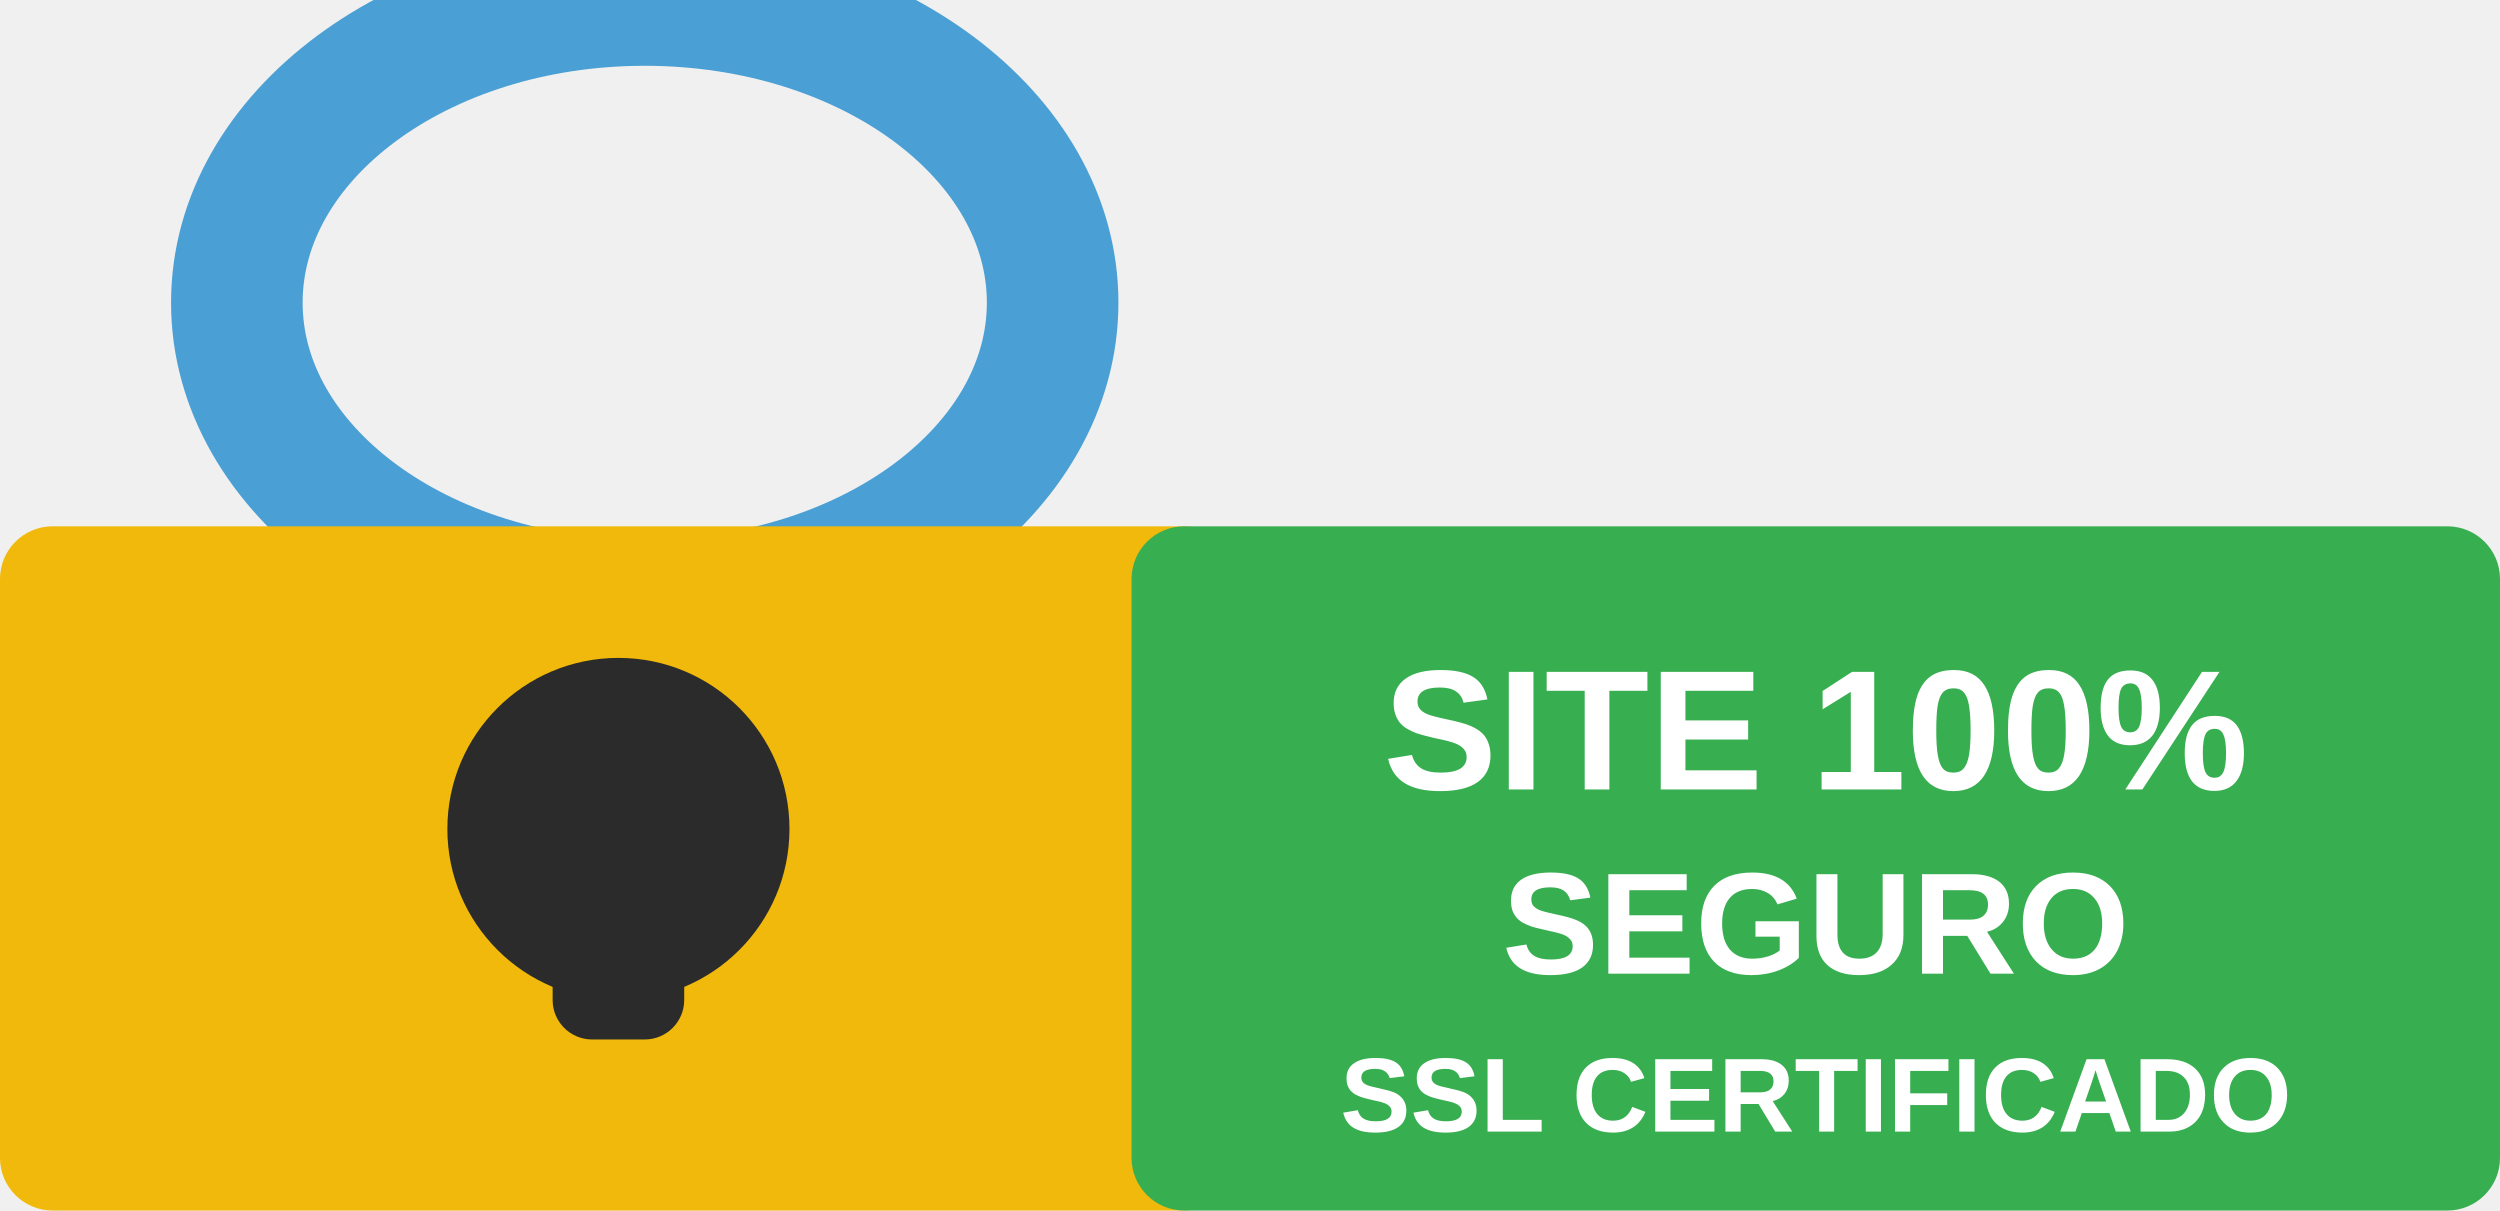
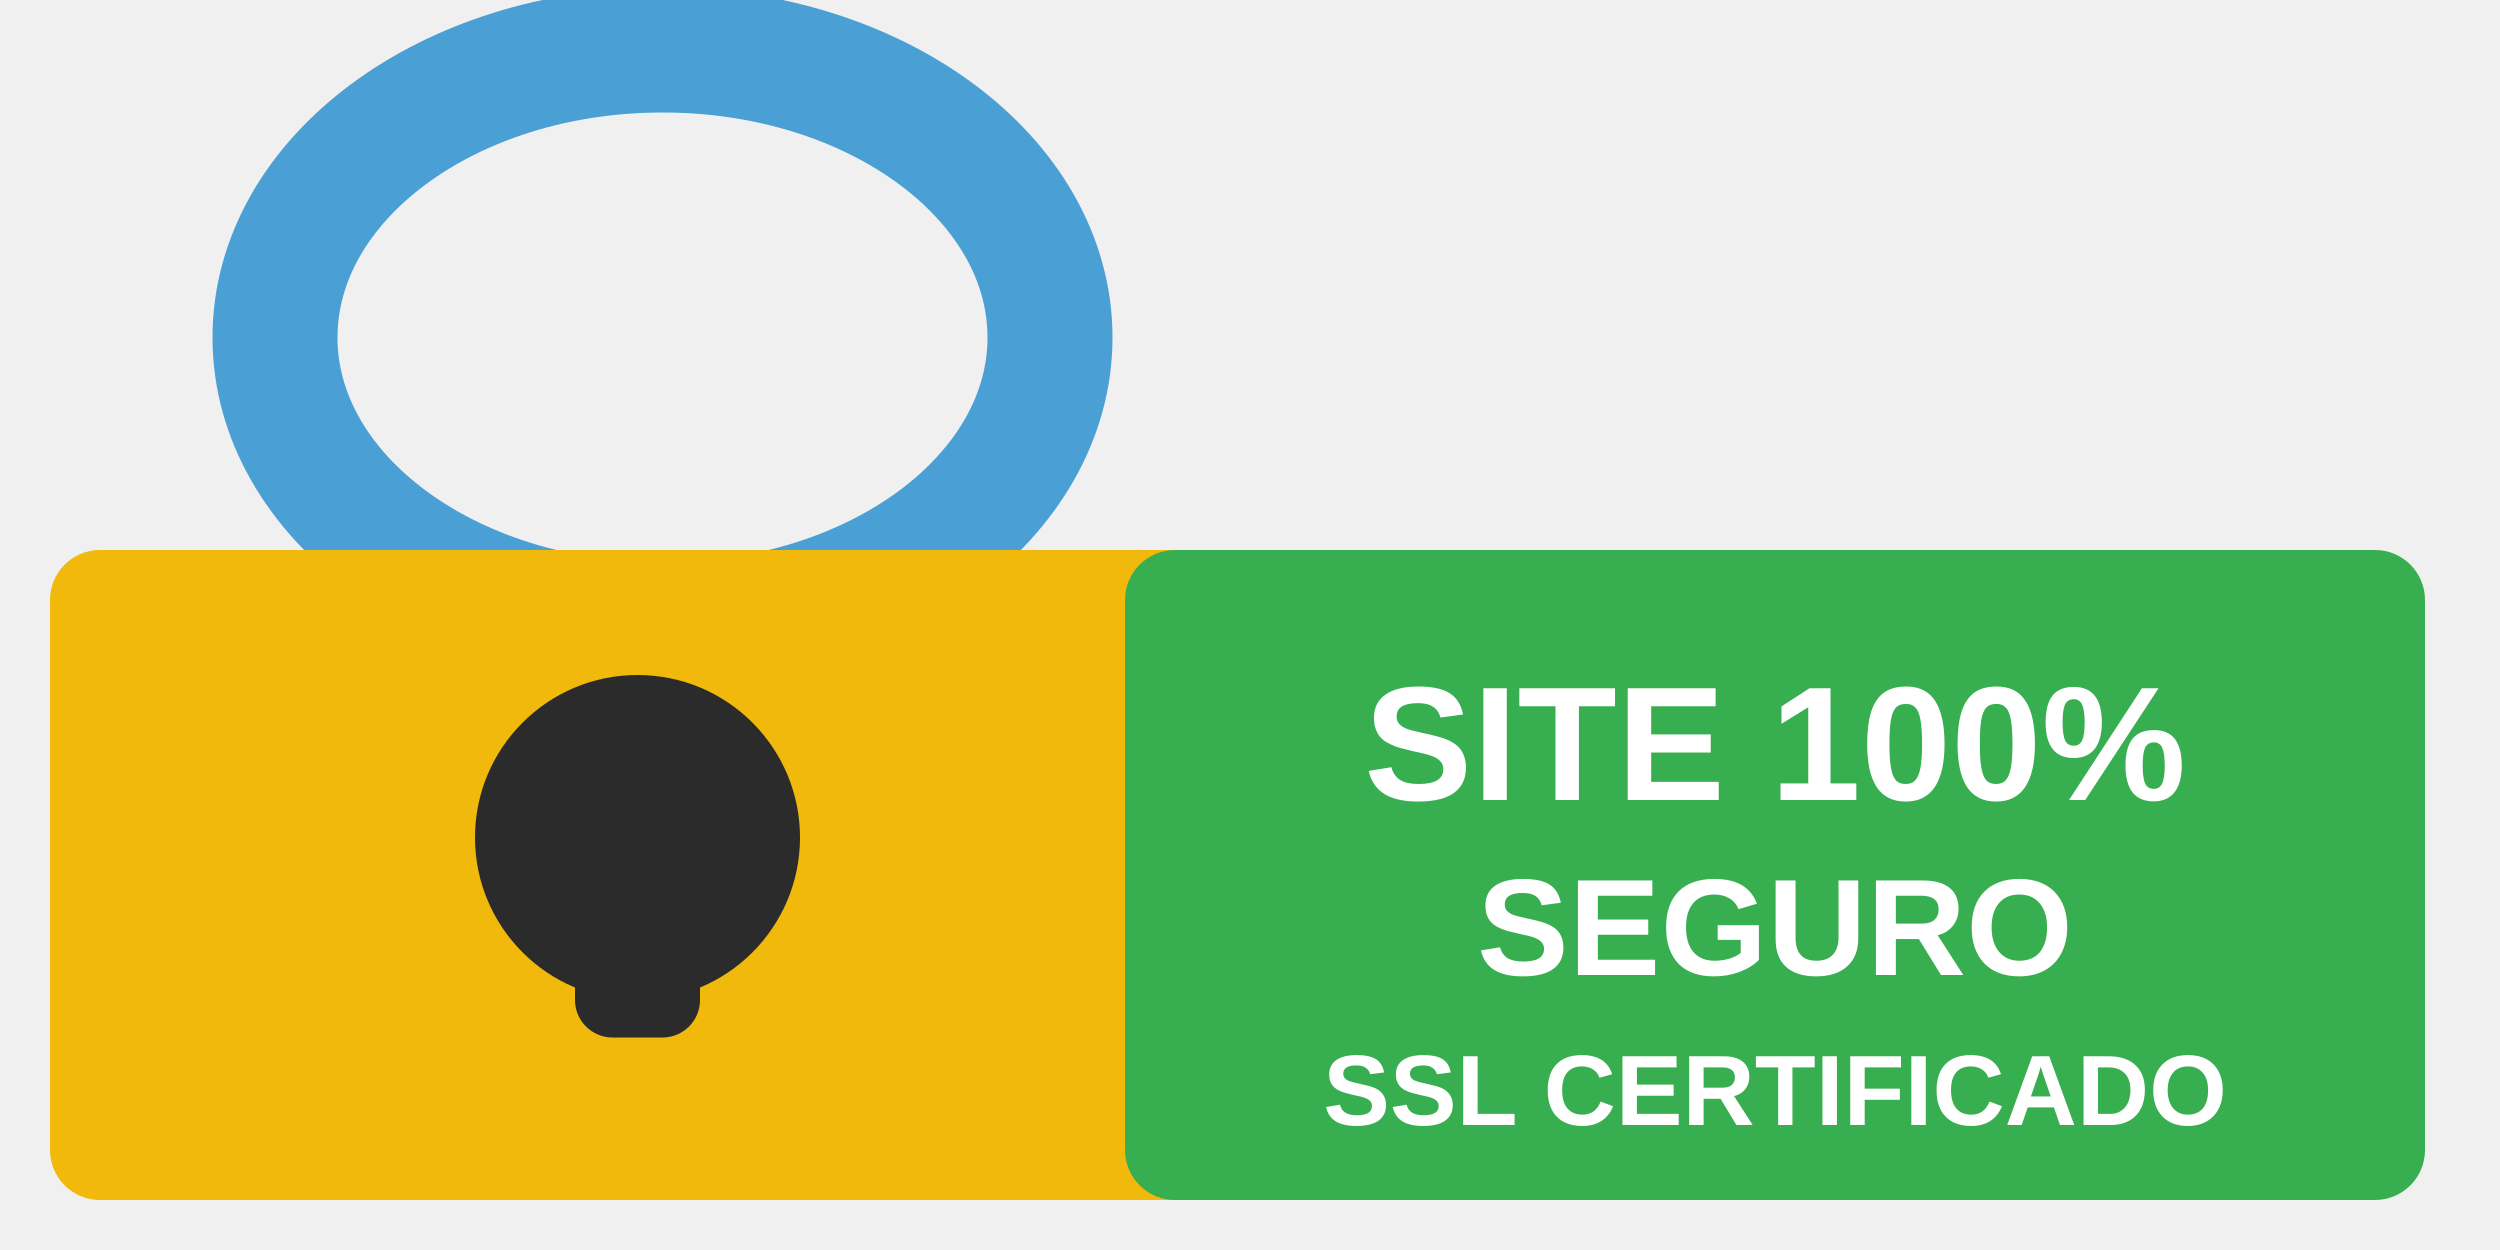
- <svg xmlns="http://www.w3.org/2000/svg" viewBox="0 0 190 92" width="190" height="92">
+ <svg xmlns="http://www.w3.org/2000/svg" viewBox="-4 -4 200 100" width="200" height="100">
  <rect x="18" y="0" width="62" height="46" rx="31" fill="none" stroke="#4a9fd4" stroke-width="10" />
  <rect x="0" y="40" width="94" height="52" rx="4" fill="#f0b90b" />
  <circle cx="47" cy="63" r="13" fill="#2b2b2b" />
  <rect x="42" y="63" width="10" height="16" rx="3" fill="#2b2b2b" />
  <rect x="86" y="40" width="104" height="52" rx="4" fill="#37ae50" />
  <text x="138" y="60" text-anchor="middle" fill="#fff" font-family="Arial,sans-serif" font-size="13" font-weight="bold">SITE 100%</text>
  <text x="138" y="74" text-anchor="middle" fill="#fff" font-family="Arial,sans-serif" font-size="11" font-weight="bold">SEGURO</text>
  <text x="138" y="86" text-anchor="middle" fill="#fff" font-family="Arial,sans-serif" font-size="8" font-weight="bold">SSL CERTIFICADO</text>
</svg>
